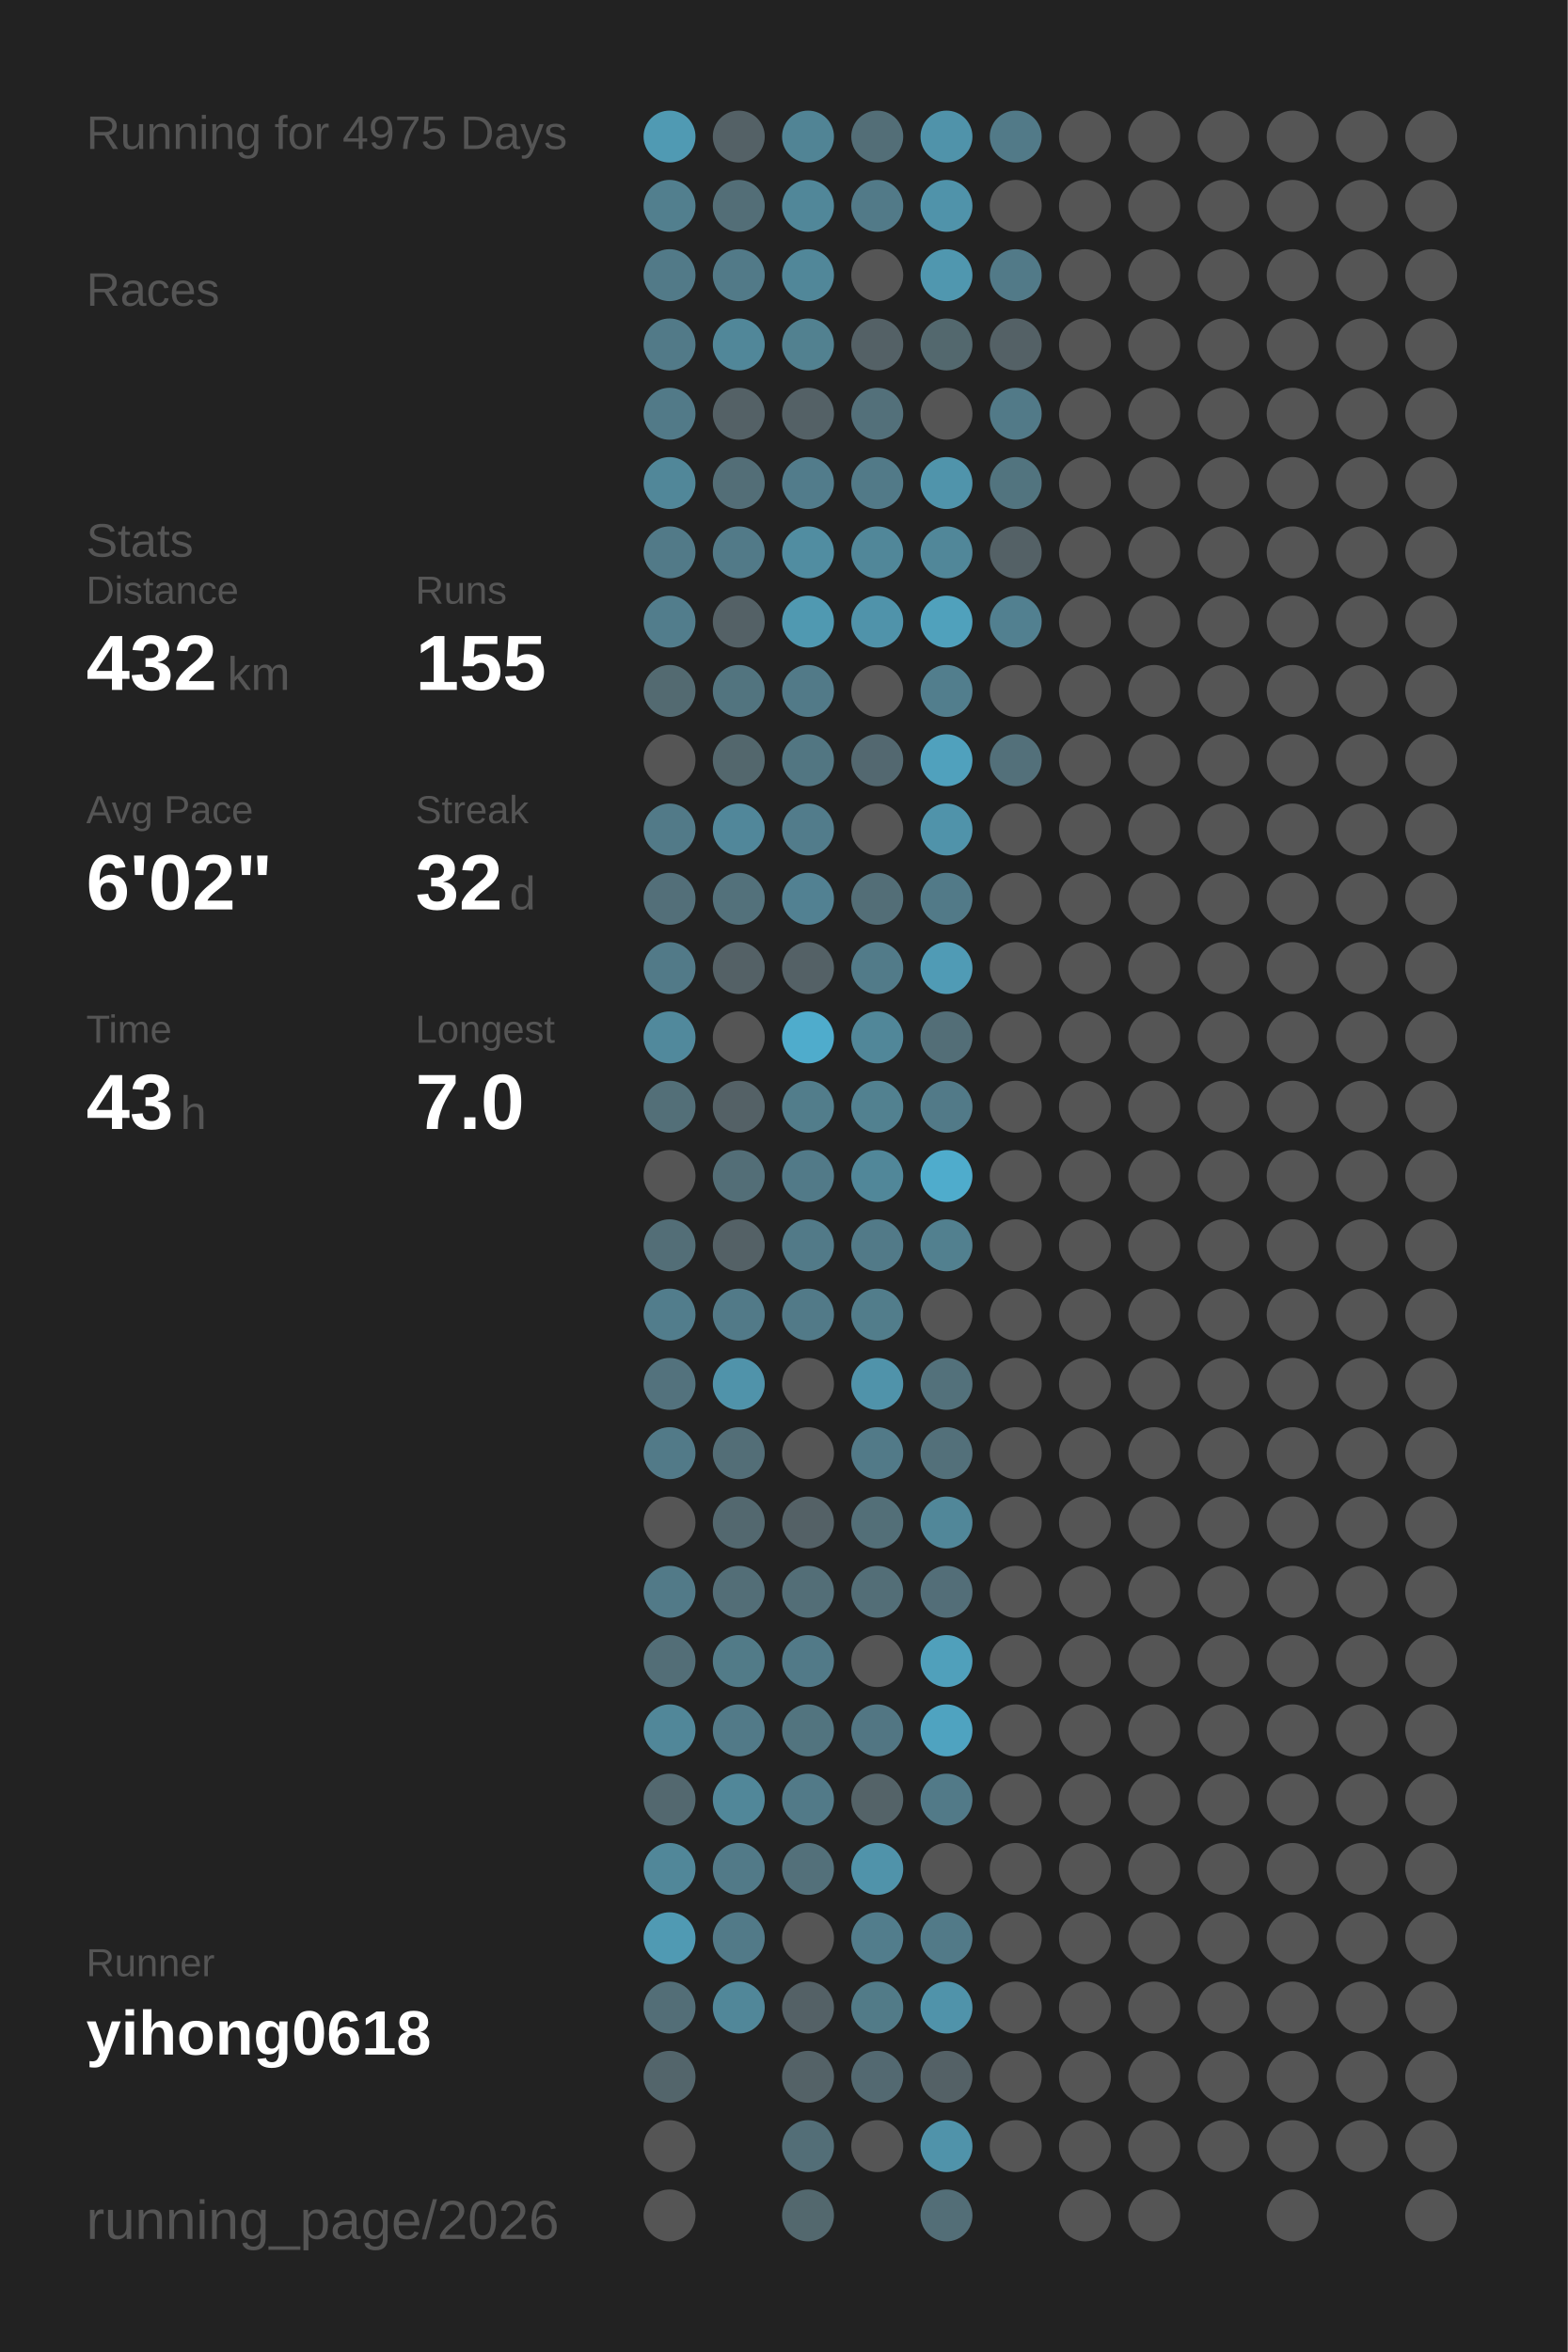
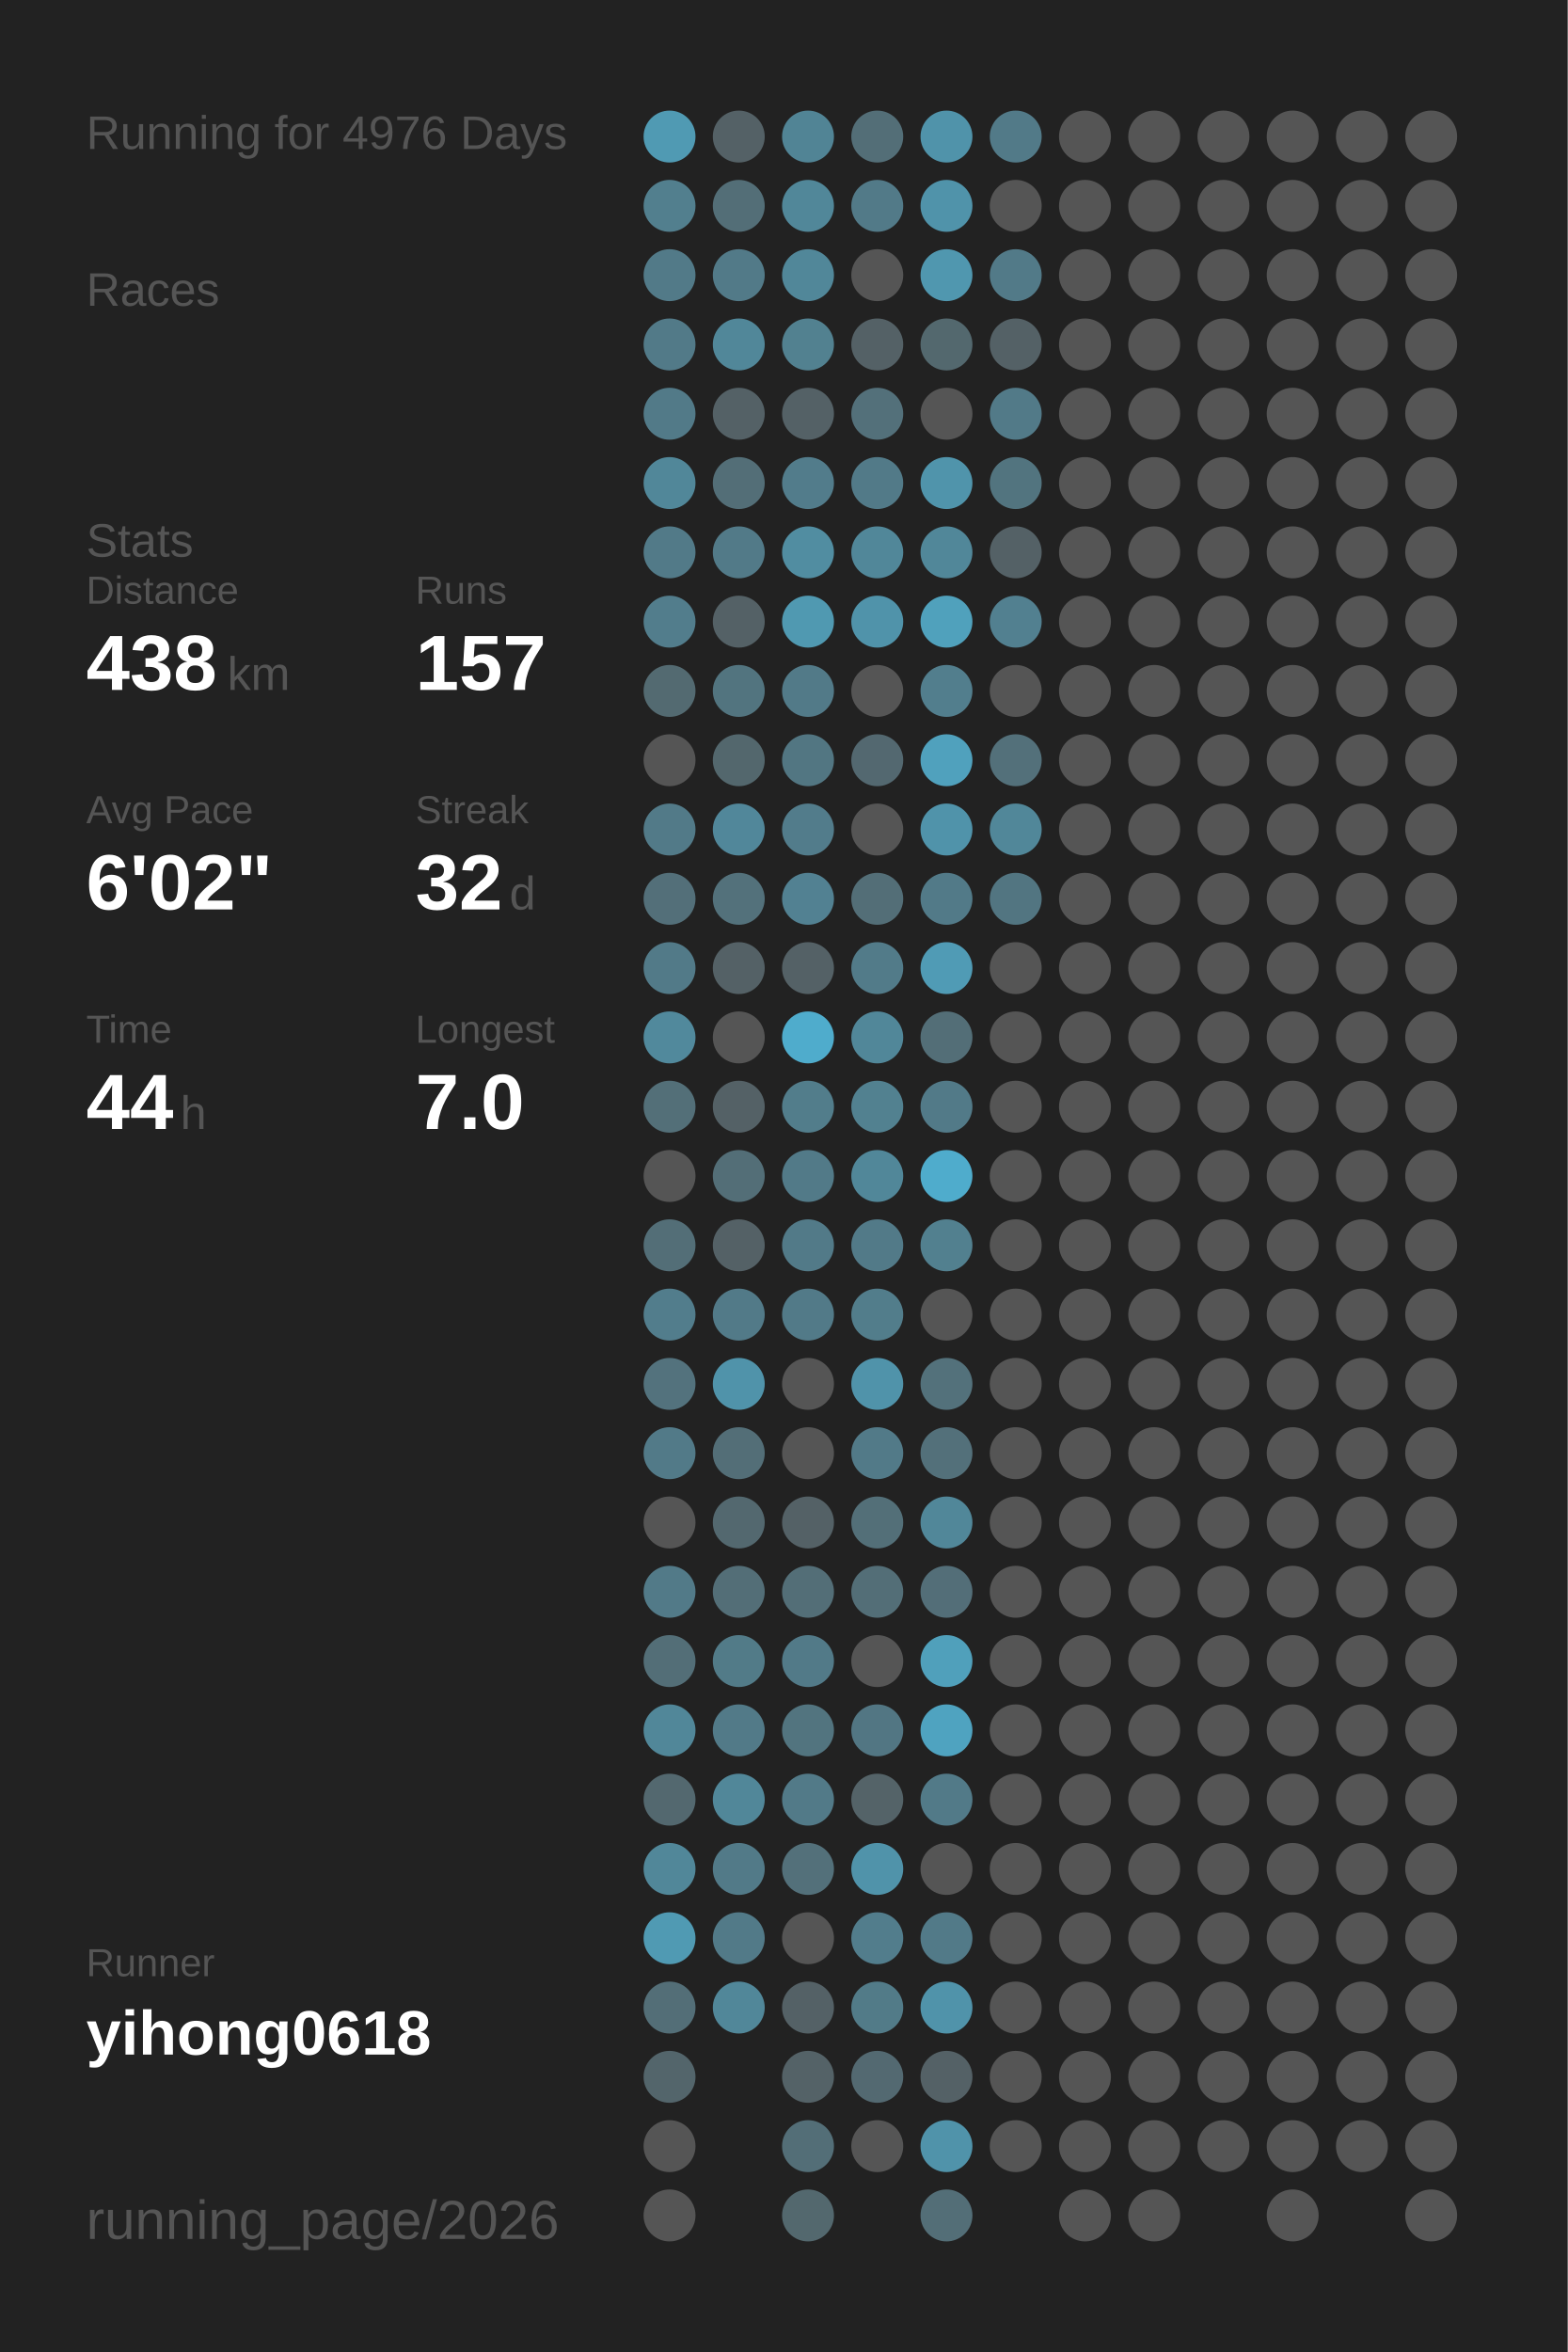
<svg xmlns="http://www.w3.org/2000/svg" baseProfile="full" height="300mm" version="1.1" viewBox="0,0,200,300" width="200mm">
  <defs />
  <rect fill="#222222" height="300" width="200" x="0" y="0" />
-   <text fill="#555555" style="font-size:6px; font-family:Arial;" x="11" y="19">Running for 4975 Days</text>
+   <text fill="#555555" style="font-size:6px; font-family:Arial;" x="11" y="19">Running for 4976 Days</text>
  <text fill="#555555" style="font-size:6px; font-family:Arial;" x="11" y="39">Races</text>
  <text fill="#555555" style="font-size:6px; font-family:Arial;" x="11" y="71">Stats</text>
  <text fill="#555555" style="font-size:5px; font-family:Arial;" x="11" y="77">Distance</text>
-   <text fill="#FFFFFF" style="font-size:10px; font-family:Arial; font-weight:bold;" x="11" y="88">432</text>
+   <text fill="#FFFFFF" style="font-size:10px; font-family:Arial; font-weight:bold;" x="11" y="88">438</text>
  <text fill="#555555" style="font-size:6px; font-family:Arial;" x="29" y="88">km</text>
  <text fill="#555555" style="font-size:5px; font-family:Arial;" x="53" y="77">Runs</text>
-   <text fill="#FFFFFF" style="font-size:10px; font-family:Arial; font-weight:bold;" x="53" y="88">155</text>
+   <text fill="#FFFFFF" style="font-size:10px; font-family:Arial; font-weight:bold;" x="53" y="88">157</text>
  <text fill="#555555" style="font-size:5px; font-family:Arial;" x="11" y="105">Avg Pace</text>
  <text fill="#FFFFFF" style="font-size:10px; font-family:Arial; font-weight:bold;" x="11" y="116">6'02"</text>
  <text fill="#555555" style="font-size:5px; font-family:Arial;" x="53" y="105">Streak</text>
  <text fill="#FFFFFF" style="font-size:10px; font-family:Arial; font-weight:bold;" x="53" y="116">32</text>
  <text fill="#555555" style="font-size:6px; font-family:Arial;" x="65" y="116">d</text>
  <text fill="#555555" style="font-size:5px; font-family:Arial;" x="11" y="133">Time</text>
-   <text fill="#FFFFFF" style="font-size:10px; font-family:Arial; font-weight:bold;" x="11" y="144">43</text>
+   <text fill="#FFFFFF" style="font-size:10px; font-family:Arial; font-weight:bold;" x="11" y="144">44</text>
  <text fill="#555555" style="font-size:6px; font-family:Arial;" x="23" y="144">h</text>
  <text fill="#555555" style="font-size:5px; font-family:Arial;" x="53" y="133">Longest</text>
  <text fill="#FFFFFF" style="font-size:10px; font-family:Arial; font-weight:bold;" x="53" y="144">7.0</text>
  <text fill="#555555" style="font-size:5px; font-family:Arial;" x="11" y="252.065">Runner</text>
  <text fill="#FFFFFF" style="font-size:8px; font-family:Arial; font-weight:bold;" x="11" y="262.065">yihong0618</text>
  <text fill="#555555" style="font-size:7px; font-family:Arial;" x="11" y="285.581">running_page/2026</text>
  <circle cx="85.417" cy="17.419" fill="#509ab3" r="3.312" />
  <circle cx="85.417" cy="26.258" fill="#527f8e" r="3.312" />
  <circle cx="85.417" cy="35.097" fill="#527a88" r="3.312" />
  <circle cx="85.417" cy="43.935" fill="#527a88" r="3.312" />
  <circle cx="85.417" cy="52.774" fill="#527a88" r="3.312" />
  <circle cx="85.417" cy="61.613" fill="#518799" r="3.312" />
  <circle cx="85.417" cy="70.452" fill="#527a88" r="3.312" />
  <circle cx="85.417" cy="79.29" fill="#527d8c" r="3.312" />
  <circle cx="85.417" cy="88.129" fill="#536a71" r="3.312" />
  <circle cx="85.417" cy="96.968" fill="#555555" r="3.312" />
  <circle cx="85.417" cy="105.806" fill="#527a88" r="3.312" />
  <circle cx="85.417" cy="114.645" fill="#536f79" r="3.312" />
  <circle cx="85.417" cy="123.484" fill="#527a88" r="3.312" />
  <circle cx="85.417" cy="132.323" fill="#51899c" r="3.312" />
  <circle cx="85.417" cy="141.161" fill="#536f78" r="3.312" />
  <circle cx="85.417" cy="150" fill="#555555" r="3.312" />
  <circle cx="85.417" cy="158.839" fill="#536e77" r="3.312" />
  <circle cx="85.417" cy="167.677" fill="#527d8c" r="3.312" />
  <circle cx="85.417" cy="176.516" fill="#53727d" r="3.312" />
  <circle cx="85.417" cy="185.355" fill="#527a88" r="3.312" />
  <circle cx="85.417" cy="194.194" fill="#555555" r="3.312" />
  <circle cx="85.417" cy="203.032" fill="#527a88" r="3.312" />
  <circle cx="85.417" cy="211.871" fill="#536e77" r="3.312" />
  <circle cx="85.417" cy="220.71" fill="#518799" r="3.312" />
  <circle cx="85.417" cy="229.548" fill="#53686f" r="3.312" />
  <circle cx="85.417" cy="238.387" fill="#518799" r="3.312" />
  <circle cx="85.417" cy="247.226" fill="#509ab3" r="3.312" />
  <circle cx="85.417" cy="256.065" fill="#536e77" r="3.312" />
  <circle cx="85.417" cy="264.903" fill="#53656b" r="3.312" />
  <circle cx="85.417" cy="273.742" fill="#555555" r="3.312" />
  <circle cx="85.417" cy="282.581" fill="#555555" r="3.312" />
  <circle cx="94.25" cy="17.419" fill="#546166" r="3.312" />
  <circle cx="94.25" cy="26.258" fill="#536e77" r="3.312" />
  <circle cx="94.25" cy="35.097" fill="#527a88" r="3.312" />
  <circle cx="94.25" cy="43.935" fill="#518799" r="3.312" />
  <circle cx="94.25" cy="52.774" fill="#546166" r="3.312" />
  <circle cx="94.25" cy="61.613" fill="#536e77" r="3.312" />
  <circle cx="94.25" cy="70.452" fill="#527a88" r="3.312" />
  <circle cx="94.25" cy="79.29" fill="#546166" r="3.312" />
  <circle cx="94.25" cy="88.129" fill="#52747f" r="3.312" />
  <circle cx="94.25" cy="96.968" fill="#53676d" r="3.312" />
  <circle cx="94.25" cy="105.806" fill="#51879a" r="3.312" />
  <circle cx="94.25" cy="114.645" fill="#53717b" r="3.312" />
  <circle cx="94.25" cy="123.484" fill="#546166" r="3.312" />
  <circle cx="94.25" cy="132.323" fill="#555555" r="3.312" />
  <circle cx="94.25" cy="141.161" fill="#546166" r="3.312" />
  <circle cx="94.25" cy="150" fill="#536e77" r="3.312" />
  <circle cx="94.25" cy="158.839" fill="#546166" r="3.312" />
  <circle cx="94.25" cy="167.677" fill="#527a88" r="3.312" />
  <circle cx="94.25" cy="176.516" fill="#5093aa" r="3.312" />
  <circle cx="94.25" cy="185.355" fill="#536e77" r="3.312" />
  <circle cx="94.25" cy="194.194" fill="#53686f" r="3.312" />
  <circle cx="94.25" cy="203.032" fill="#536e77" r="3.312" />
  <circle cx="94.25" cy="211.871" fill="#527b88" r="3.312" />
  <circle cx="94.25" cy="220.71" fill="#527a88" r="3.312" />
  <circle cx="94.25" cy="229.548" fill="#518799" r="3.312" />
  <circle cx="94.25" cy="238.387" fill="#527a88" r="3.312" />
  <circle cx="94.25" cy="247.226" fill="#527a88" r="3.312" />
  <circle cx="94.25" cy="256.065" fill="#518799" r="3.312" />
  <circle cx="103.083" cy="17.419" fill="#518495" r="3.312" />
  <circle cx="103.083" cy="26.258" fill="#518799" r="3.312" />
  <circle cx="103.083" cy="35.097" fill="#518799" r="3.312" />
  <circle cx="103.083" cy="43.935" fill="#528190" r="3.312" />
  <circle cx="103.083" cy="52.774" fill="#546166" r="3.312" />
  <circle cx="103.083" cy="61.613" fill="#527c8b" r="3.312" />
  <circle cx="103.083" cy="70.452" fill="#518da1" r="3.312" />
  <circle cx="103.083" cy="79.29" fill="#5099b1" r="3.312" />
  <circle cx="103.083" cy="88.129" fill="#527a88" r="3.312" />
  <circle cx="103.083" cy="96.968" fill="#527682" r="3.312" />
  <circle cx="103.083" cy="105.806" fill="#527c8b" r="3.312" />
  <circle cx="103.083" cy="114.645" fill="#528192" r="3.312" />
  <circle cx="103.083" cy="123.484" fill="#546166" r="3.312" />
  <circle cx="103.083" cy="132.323" fill="#4faccc" r="3.312" />
  <circle cx="103.083" cy="141.161" fill="#527d8b" r="3.312" />
  <circle cx="103.083" cy="150" fill="#527a88" r="3.312" />
  <circle cx="103.083" cy="158.839" fill="#527a88" r="3.312" />
  <circle cx="103.083" cy="167.677" fill="#527a88" r="3.312" />
  <circle cx="103.083" cy="176.516" fill="#555555" r="3.312" />
  <circle cx="103.083" cy="185.355" fill="#555555" r="3.312" />
  <circle cx="103.083" cy="194.194" fill="#546166" r="3.312" />
  <circle cx="103.083" cy="203.032" fill="#536e77" r="3.312" />
  <circle cx="103.083" cy="211.871" fill="#527a88" r="3.312" />
  <circle cx="103.083" cy="220.71" fill="#52747f" r="3.312" />
  <circle cx="103.083" cy="229.548" fill="#527a88" r="3.312" />
  <circle cx="103.083" cy="238.387" fill="#53707a" r="3.312" />
  <circle cx="103.083" cy="247.226" fill="#555555" r="3.312" />
  <circle cx="103.083" cy="256.065" fill="#546166" r="3.312" />
  <circle cx="103.083" cy="264.903" fill="#546267" r="3.312" />
  <circle cx="103.083" cy="273.742" fill="#536e77" r="3.312" />
  <circle cx="103.083" cy="282.581" fill="#53686e" r="3.312" />
  <circle cx="111.917" cy="17.419" fill="#536e77" r="3.312" />
  <circle cx="111.917" cy="26.258" fill="#527a88" r="3.312" />
  <circle cx="111.917" cy="35.097" fill="#555555" r="3.312" />
  <circle cx="111.917" cy="43.935" fill="#546166" r="3.312" />
  <circle cx="111.917" cy="52.774" fill="#53707a" r="3.312" />
  <circle cx="111.917" cy="61.613" fill="#527a88" r="3.312" />
  <circle cx="111.917" cy="70.452" fill="#518799" r="3.312" />
  <circle cx="111.917" cy="79.29" fill="#5093aa" r="3.312" />
  <circle cx="111.917" cy="88.129" fill="#555555" r="3.312" />
  <circle cx="111.917" cy="96.968" fill="#536870" r="3.312" />
  <circle cx="111.917" cy="105.806" fill="#555555" r="3.312" />
  <circle cx="111.917" cy="114.645" fill="#536e77" r="3.312" />
  <circle cx="111.917" cy="123.484" fill="#527b89" r="3.312" />
  <circle cx="111.917" cy="132.323" fill="#518799" r="3.312" />
  <circle cx="111.917" cy="141.161" fill="#528190" r="3.312" />
  <circle cx="111.917" cy="150" fill="#518799" r="3.312" />
  <circle cx="111.917" cy="158.839" fill="#527a88" r="3.312" />
  <circle cx="111.917" cy="167.677" fill="#527d8b" r="3.312" />
  <circle cx="111.917" cy="176.516" fill="#5093aa" r="3.312" />
  <circle cx="111.917" cy="185.355" fill="#527a88" r="3.312" />
  <circle cx="111.917" cy="194.194" fill="#536f78" r="3.312" />
  <circle cx="111.917" cy="203.032" fill="#536e77" r="3.312" />
  <circle cx="111.917" cy="211.871" fill="#555555" r="3.312" />
  <circle cx="111.917" cy="220.71" fill="#527683" r="3.312" />
  <circle cx="111.917" cy="229.548" fill="#546368" r="3.312" />
  <circle cx="111.917" cy="238.387" fill="#5093aa" r="3.312" />
  <circle cx="111.917" cy="247.226" fill="#527d8c" r="3.312" />
  <circle cx="111.917" cy="256.065" fill="#527b88" r="3.312" />
  <circle cx="111.917" cy="264.903" fill="#536971" r="3.312" />
  <circle cx="111.917" cy="273.742" fill="#555555" r="3.312" />
  <circle cx="120.75" cy="17.419" fill="#5093aa" r="3.312" />
  <circle cx="120.75" cy="26.258" fill="#5093aa" r="3.312" />
  <circle cx="120.75" cy="35.097" fill="#5097af" r="3.312" />
  <circle cx="120.75" cy="43.935" fill="#53686e" r="3.312" />
  <circle cx="120.75" cy="52.774" fill="#555555" r="3.312" />
  <circle cx="120.75" cy="61.613" fill="#5094ab" r="3.312" />
  <circle cx="120.75" cy="70.452" fill="#518799" r="3.312" />
  <circle cx="120.75" cy="79.29" fill="#50a1bc" r="3.312" />
  <circle cx="120.75" cy="88.129" fill="#527e8d" r="3.312" />
  <circle cx="120.75" cy="96.968" fill="#50a1bd" r="3.312" />
  <circle cx="120.75" cy="105.806" fill="#5093aa" r="3.312" />
  <circle cx="120.75" cy="114.645" fill="#527a88" r="3.312" />
  <circle cx="120.75" cy="123.484" fill="#509bb5" r="3.312" />
  <circle cx="120.75" cy="132.323" fill="#536e77" r="3.312" />
  <circle cx="120.75" cy="141.161" fill="#527a88" r="3.312" />
  <circle cx="120.75" cy="150" fill="#4faccc" r="3.312" />
  <circle cx="120.75" cy="158.839" fill="#52808f" r="3.312" />
  <circle cx="120.75" cy="167.677" fill="#555555" r="3.312" />
  <circle cx="120.75" cy="176.516" fill="#53717b" r="3.312" />
  <circle cx="120.75" cy="185.355" fill="#53707a" r="3.312" />
  <circle cx="120.75" cy="194.194" fill="#518799" r="3.312" />
  <circle cx="120.75" cy="203.032" fill="#536e78" r="3.312" />
  <circle cx="120.75" cy="211.871" fill="#50a0bb" r="3.312" />
  <circle cx="120.75" cy="220.71" fill="#4fa3c0" r="3.312" />
  <circle cx="120.75" cy="229.548" fill="#527a88" r="3.312" />
  <circle cx="120.75" cy="238.387" fill="#555555" r="3.312" />
  <circle cx="120.75" cy="247.226" fill="#527a88" r="3.312" />
  <circle cx="120.75" cy="256.065" fill="#5093aa" r="3.312" />
  <circle cx="120.75" cy="264.903" fill="#546166" r="3.312" />
  <circle cx="120.75" cy="273.742" fill="#5093aa" r="3.312" />
  <circle cx="120.75" cy="282.581" fill="#536e77" r="3.312" />
  <circle cx="129.583" cy="17.419" fill="#527a88" r="3.312" />
  <circle cx="129.583" cy="26.258" fill="#555555" r="3.312" />
  <circle cx="129.583" cy="35.097" fill="#527a88" r="3.312" />
  <circle cx="129.583" cy="43.935" fill="#546166" r="3.312" />
  <circle cx="129.583" cy="52.774" fill="#527a88" r="3.312" />
  <circle cx="129.583" cy="61.613" fill="#52747f" r="3.312" />
  <circle cx="129.583" cy="70.452" fill="#546166" r="3.312" />
  <circle cx="129.583" cy="79.29" fill="#528090" r="3.312" />
  <circle cx="129.583" cy="88.129" fill="#555555" r="3.312" />
  <circle cx="129.583" cy="96.968" fill="#53707a" r="3.312" />
-   <circle cx="129.583" cy="105.806" fill="#555555" r="3.312" />
-   <circle cx="129.583" cy="114.645" fill="#555555" r="3.312" />
+   <circle cx="129.583" cy="105.806" fill="#518799" r="3.312" />
+   <circle cx="129.583" cy="114.645" fill="#527581" r="3.312" />
  <circle cx="129.583" cy="123.484" fill="#555555" r="3.312" />
  <circle cx="129.583" cy="132.323" fill="#555555" r="3.312" />
  <circle cx="129.583" cy="141.161" fill="#555555" r="3.312" />
  <circle cx="129.583" cy="150" fill="#555555" r="3.312" />
  <circle cx="129.583" cy="158.839" fill="#555555" r="3.312" />
  <circle cx="129.583" cy="167.677" fill="#555555" r="3.312" />
  <circle cx="129.583" cy="176.516" fill="#555555" r="3.312" />
  <circle cx="129.583" cy="185.355" fill="#555555" r="3.312" />
  <circle cx="129.583" cy="194.194" fill="#555555" r="3.312" />
  <circle cx="129.583" cy="203.032" fill="#555555" r="3.312" />
  <circle cx="129.583" cy="211.871" fill="#555555" r="3.312" />
  <circle cx="129.583" cy="220.71" fill="#555555" r="3.312" />
  <circle cx="129.583" cy="229.548" fill="#555555" r="3.312" />
  <circle cx="129.583" cy="238.387" fill="#555555" r="3.312" />
  <circle cx="129.583" cy="247.226" fill="#555555" r="3.312" />
  <circle cx="129.583" cy="256.065" fill="#555555" r="3.312" />
  <circle cx="129.583" cy="264.903" fill="#555555" r="3.312" />
  <circle cx="129.583" cy="273.742" fill="#555555" r="3.312" />
  <circle cx="138.417" cy="17.419" fill="#555555" r="3.312" />
  <circle cx="138.417" cy="26.258" fill="#555555" r="3.312" />
  <circle cx="138.417" cy="35.097" fill="#555555" r="3.312" />
  <circle cx="138.417" cy="43.935" fill="#555555" r="3.312" />
  <circle cx="138.417" cy="52.774" fill="#555555" r="3.312" />
  <circle cx="138.417" cy="61.613" fill="#555555" r="3.312" />
  <circle cx="138.417" cy="70.452" fill="#555555" r="3.312" />
  <circle cx="138.417" cy="79.29" fill="#555555" r="3.312" />
  <circle cx="138.417" cy="88.129" fill="#555555" r="3.312" />
  <circle cx="138.417" cy="96.968" fill="#555555" r="3.312" />
  <circle cx="138.417" cy="105.806" fill="#555555" r="3.312" />
  <circle cx="138.417" cy="114.645" fill="#555555" r="3.312" />
  <circle cx="138.417" cy="123.484" fill="#555555" r="3.312" />
  <circle cx="138.417" cy="132.323" fill="#555555" r="3.312" />
  <circle cx="138.417" cy="141.161" fill="#555555" r="3.312" />
  <circle cx="138.417" cy="150" fill="#555555" r="3.312" />
  <circle cx="138.417" cy="158.839" fill="#555555" r="3.312" />
  <circle cx="138.417" cy="167.677" fill="#555555" r="3.312" />
  <circle cx="138.417" cy="176.516" fill="#555555" r="3.312" />
  <circle cx="138.417" cy="185.355" fill="#555555" r="3.312" />
  <circle cx="138.417" cy="194.194" fill="#555555" r="3.312" />
  <circle cx="138.417" cy="203.032" fill="#555555" r="3.312" />
  <circle cx="138.417" cy="211.871" fill="#555555" r="3.312" />
  <circle cx="138.417" cy="220.71" fill="#555555" r="3.312" />
  <circle cx="138.417" cy="229.548" fill="#555555" r="3.312" />
  <circle cx="138.417" cy="238.387" fill="#555555" r="3.312" />
  <circle cx="138.417" cy="247.226" fill="#555555" r="3.312" />
  <circle cx="138.417" cy="256.065" fill="#555555" r="3.312" />
  <circle cx="138.417" cy="264.903" fill="#555555" r="3.312" />
  <circle cx="138.417" cy="273.742" fill="#555555" r="3.312" />
  <circle cx="138.417" cy="282.581" fill="#555555" r="3.312" />
  <circle cx="147.25" cy="17.419" fill="#555555" r="3.312" />
  <circle cx="147.25" cy="26.258" fill="#555555" r="3.312" />
  <circle cx="147.25" cy="35.097" fill="#555555" r="3.312" />
  <circle cx="147.25" cy="43.935" fill="#555555" r="3.312" />
  <circle cx="147.25" cy="52.774" fill="#555555" r="3.312" />
  <circle cx="147.25" cy="61.613" fill="#555555" r="3.312" />
  <circle cx="147.25" cy="70.452" fill="#555555" r="3.312" />
  <circle cx="147.25" cy="79.29" fill="#555555" r="3.312" />
  <circle cx="147.25" cy="88.129" fill="#555555" r="3.312" />
  <circle cx="147.25" cy="96.968" fill="#555555" r="3.312" />
  <circle cx="147.25" cy="105.806" fill="#555555" r="3.312" />
  <circle cx="147.25" cy="114.645" fill="#555555" r="3.312" />
  <circle cx="147.25" cy="123.484" fill="#555555" r="3.312" />
  <circle cx="147.25" cy="132.323" fill="#555555" r="3.312" />
  <circle cx="147.25" cy="141.161" fill="#555555" r="3.312" />
  <circle cx="147.25" cy="150" fill="#555555" r="3.312" />
  <circle cx="147.25" cy="158.839" fill="#555555" r="3.312" />
  <circle cx="147.25" cy="167.677" fill="#555555" r="3.312" />
  <circle cx="147.25" cy="176.516" fill="#555555" r="3.312" />
  <circle cx="147.25" cy="185.355" fill="#555555" r="3.312" />
  <circle cx="147.25" cy="194.194" fill="#555555" r="3.312" />
  <circle cx="147.25" cy="203.032" fill="#555555" r="3.312" />
  <circle cx="147.25" cy="211.871" fill="#555555" r="3.312" />
  <circle cx="147.25" cy="220.71" fill="#555555" r="3.312" />
  <circle cx="147.25" cy="229.548" fill="#555555" r="3.312" />
  <circle cx="147.25" cy="238.387" fill="#555555" r="3.312" />
  <circle cx="147.25" cy="247.226" fill="#555555" r="3.312" />
  <circle cx="147.25" cy="256.065" fill="#555555" r="3.312" />
  <circle cx="147.25" cy="264.903" fill="#555555" r="3.312" />
  <circle cx="147.25" cy="273.742" fill="#555555" r="3.312" />
  <circle cx="147.25" cy="282.581" fill="#555555" r="3.312" />
  <circle cx="156.083" cy="17.419" fill="#555555" r="3.312" />
  <circle cx="156.083" cy="26.258" fill="#555555" r="3.312" />
  <circle cx="156.083" cy="35.097" fill="#555555" r="3.312" />
  <circle cx="156.083" cy="43.935" fill="#555555" r="3.312" />
  <circle cx="156.083" cy="52.774" fill="#555555" r="3.312" />
  <circle cx="156.083" cy="61.613" fill="#555555" r="3.312" />
  <circle cx="156.083" cy="70.452" fill="#555555" r="3.312" />
  <circle cx="156.083" cy="79.29" fill="#555555" r="3.312" />
  <circle cx="156.083" cy="88.129" fill="#555555" r="3.312" />
  <circle cx="156.083" cy="96.968" fill="#555555" r="3.312" />
  <circle cx="156.083" cy="105.806" fill="#555555" r="3.312" />
  <circle cx="156.083" cy="114.645" fill="#555555" r="3.312" />
  <circle cx="156.083" cy="123.484" fill="#555555" r="3.312" />
  <circle cx="156.083" cy="132.323" fill="#555555" r="3.312" />
  <circle cx="156.083" cy="141.161" fill="#555555" r="3.312" />
  <circle cx="156.083" cy="150" fill="#555555" r="3.312" />
  <circle cx="156.083" cy="158.839" fill="#555555" r="3.312" />
  <circle cx="156.083" cy="167.677" fill="#555555" r="3.312" />
  <circle cx="156.083" cy="176.516" fill="#555555" r="3.312" />
  <circle cx="156.083" cy="185.355" fill="#555555" r="3.312" />
  <circle cx="156.083" cy="194.194" fill="#555555" r="3.312" />
  <circle cx="156.083" cy="203.032" fill="#555555" r="3.312" />
  <circle cx="156.083" cy="211.871" fill="#555555" r="3.312" />
  <circle cx="156.083" cy="220.71" fill="#555555" r="3.312" />
  <circle cx="156.083" cy="229.548" fill="#555555" r="3.312" />
  <circle cx="156.083" cy="238.387" fill="#555555" r="3.312" />
  <circle cx="156.083" cy="247.226" fill="#555555" r="3.312" />
  <circle cx="156.083" cy="256.065" fill="#555555" r="3.312" />
  <circle cx="156.083" cy="264.903" fill="#555555" r="3.312" />
  <circle cx="156.083" cy="273.742" fill="#555555" r="3.312" />
  <circle cx="164.917" cy="17.419" fill="#555555" r="3.312" />
  <circle cx="164.917" cy="26.258" fill="#555555" r="3.312" />
  <circle cx="164.917" cy="35.097" fill="#555555" r="3.312" />
  <circle cx="164.917" cy="43.935" fill="#555555" r="3.312" />
  <circle cx="164.917" cy="52.774" fill="#555555" r="3.312" />
  <circle cx="164.917" cy="61.613" fill="#555555" r="3.312" />
  <circle cx="164.917" cy="70.452" fill="#555555" r="3.312" />
  <circle cx="164.917" cy="79.29" fill="#555555" r="3.312" />
  <circle cx="164.917" cy="88.129" fill="#555555" r="3.312" />
  <circle cx="164.917" cy="96.968" fill="#555555" r="3.312" />
  <circle cx="164.917" cy="105.806" fill="#555555" r="3.312" />
  <circle cx="164.917" cy="114.645" fill="#555555" r="3.312" />
  <circle cx="164.917" cy="123.484" fill="#555555" r="3.312" />
  <circle cx="164.917" cy="132.323" fill="#555555" r="3.312" />
  <circle cx="164.917" cy="141.161" fill="#555555" r="3.312" />
  <circle cx="164.917" cy="150" fill="#555555" r="3.312" />
  <circle cx="164.917" cy="158.839" fill="#555555" r="3.312" />
  <circle cx="164.917" cy="167.677" fill="#555555" r="3.312" />
  <circle cx="164.917" cy="176.516" fill="#555555" r="3.312" />
  <circle cx="164.917" cy="185.355" fill="#555555" r="3.312" />
  <circle cx="164.917" cy="194.194" fill="#555555" r="3.312" />
  <circle cx="164.917" cy="203.032" fill="#555555" r="3.312" />
  <circle cx="164.917" cy="211.871" fill="#555555" r="3.312" />
  <circle cx="164.917" cy="220.71" fill="#555555" r="3.312" />
  <circle cx="164.917" cy="229.548" fill="#555555" r="3.312" />
  <circle cx="164.917" cy="238.387" fill="#555555" r="3.312" />
  <circle cx="164.917" cy="247.226" fill="#555555" r="3.312" />
  <circle cx="164.917" cy="256.065" fill="#555555" r="3.312" />
  <circle cx="164.917" cy="264.903" fill="#555555" r="3.312" />
  <circle cx="164.917" cy="273.742" fill="#555555" r="3.312" />
  <circle cx="164.917" cy="282.581" fill="#555555" r="3.312" />
  <circle cx="173.75" cy="17.419" fill="#555555" r="3.312" />
  <circle cx="173.75" cy="26.258" fill="#555555" r="3.312" />
  <circle cx="173.75" cy="35.097" fill="#555555" r="3.312" />
  <circle cx="173.75" cy="43.935" fill="#555555" r="3.312" />
  <circle cx="173.75" cy="52.774" fill="#555555" r="3.312" />
  <circle cx="173.75" cy="61.613" fill="#555555" r="3.312" />
  <circle cx="173.75" cy="70.452" fill="#555555" r="3.312" />
  <circle cx="173.75" cy="79.29" fill="#555555" r="3.312" />
  <circle cx="173.75" cy="88.129" fill="#555555" r="3.312" />
  <circle cx="173.75" cy="96.968" fill="#555555" r="3.312" />
  <circle cx="173.75" cy="105.806" fill="#555555" r="3.312" />
  <circle cx="173.75" cy="114.645" fill="#555555" r="3.312" />
  <circle cx="173.75" cy="123.484" fill="#555555" r="3.312" />
  <circle cx="173.75" cy="132.323" fill="#555555" r="3.312" />
  <circle cx="173.75" cy="141.161" fill="#555555" r="3.312" />
  <circle cx="173.75" cy="150" fill="#555555" r="3.312" />
  <circle cx="173.75" cy="158.839" fill="#555555" r="3.312" />
  <circle cx="173.75" cy="167.677" fill="#555555" r="3.312" />
  <circle cx="173.75" cy="176.516" fill="#555555" r="3.312" />
  <circle cx="173.75" cy="185.355" fill="#555555" r="3.312" />
  <circle cx="173.75" cy="194.194" fill="#555555" r="3.312" />
  <circle cx="173.75" cy="203.032" fill="#555555" r="3.312" />
  <circle cx="173.75" cy="211.871" fill="#555555" r="3.312" />
  <circle cx="173.75" cy="220.71" fill="#555555" r="3.312" />
  <circle cx="173.75" cy="229.548" fill="#555555" r="3.312" />
  <circle cx="173.75" cy="238.387" fill="#555555" r="3.312" />
  <circle cx="173.75" cy="247.226" fill="#555555" r="3.312" />
  <circle cx="173.75" cy="256.065" fill="#555555" r="3.312" />
  <circle cx="173.75" cy="264.903" fill="#555555" r="3.312" />
  <circle cx="173.75" cy="273.742" fill="#555555" r="3.312" />
  <circle cx="182.583" cy="17.419" fill="#555555" r="3.312" />
  <circle cx="182.583" cy="26.258" fill="#555555" r="3.312" />
  <circle cx="182.583" cy="35.097" fill="#555555" r="3.312" />
  <circle cx="182.583" cy="43.935" fill="#555555" r="3.312" />
  <circle cx="182.583" cy="52.774" fill="#555555" r="3.312" />
  <circle cx="182.583" cy="61.613" fill="#555555" r="3.312" />
  <circle cx="182.583" cy="70.452" fill="#555555" r="3.312" />
  <circle cx="182.583" cy="79.29" fill="#555555" r="3.312" />
  <circle cx="182.583" cy="88.129" fill="#555555" r="3.312" />
  <circle cx="182.583" cy="96.968" fill="#555555" r="3.312" />
  <circle cx="182.583" cy="105.806" fill="#555555" r="3.312" />
  <circle cx="182.583" cy="114.645" fill="#555555" r="3.312" />
  <circle cx="182.583" cy="123.484" fill="#555555" r="3.312" />
  <circle cx="182.583" cy="132.323" fill="#555555" r="3.312" />
  <circle cx="182.583" cy="141.161" fill="#555555" r="3.312" />
  <circle cx="182.583" cy="150" fill="#555555" r="3.312" />
  <circle cx="182.583" cy="158.839" fill="#555555" r="3.312" />
  <circle cx="182.583" cy="167.677" fill="#555555" r="3.312" />
  <circle cx="182.583" cy="176.516" fill="#555555" r="3.312" />
  <circle cx="182.583" cy="185.355" fill="#555555" r="3.312" />
  <circle cx="182.583" cy="194.194" fill="#555555" r="3.312" />
  <circle cx="182.583" cy="203.032" fill="#555555" r="3.312" />
  <circle cx="182.583" cy="211.871" fill="#555555" r="3.312" />
  <circle cx="182.583" cy="220.71" fill="#555555" r="3.312" />
  <circle cx="182.583" cy="229.548" fill="#555555" r="3.312" />
  <circle cx="182.583" cy="238.387" fill="#555555" r="3.312" />
  <circle cx="182.583" cy="247.226" fill="#555555" r="3.312" />
  <circle cx="182.583" cy="256.065" fill="#555555" r="3.312" />
  <circle cx="182.583" cy="264.903" fill="#555555" r="3.312" />
  <circle cx="182.583" cy="273.742" fill="#555555" r="3.312" />
  <circle cx="182.583" cy="282.581" fill="#555555" r="3.312" />
</svg>
